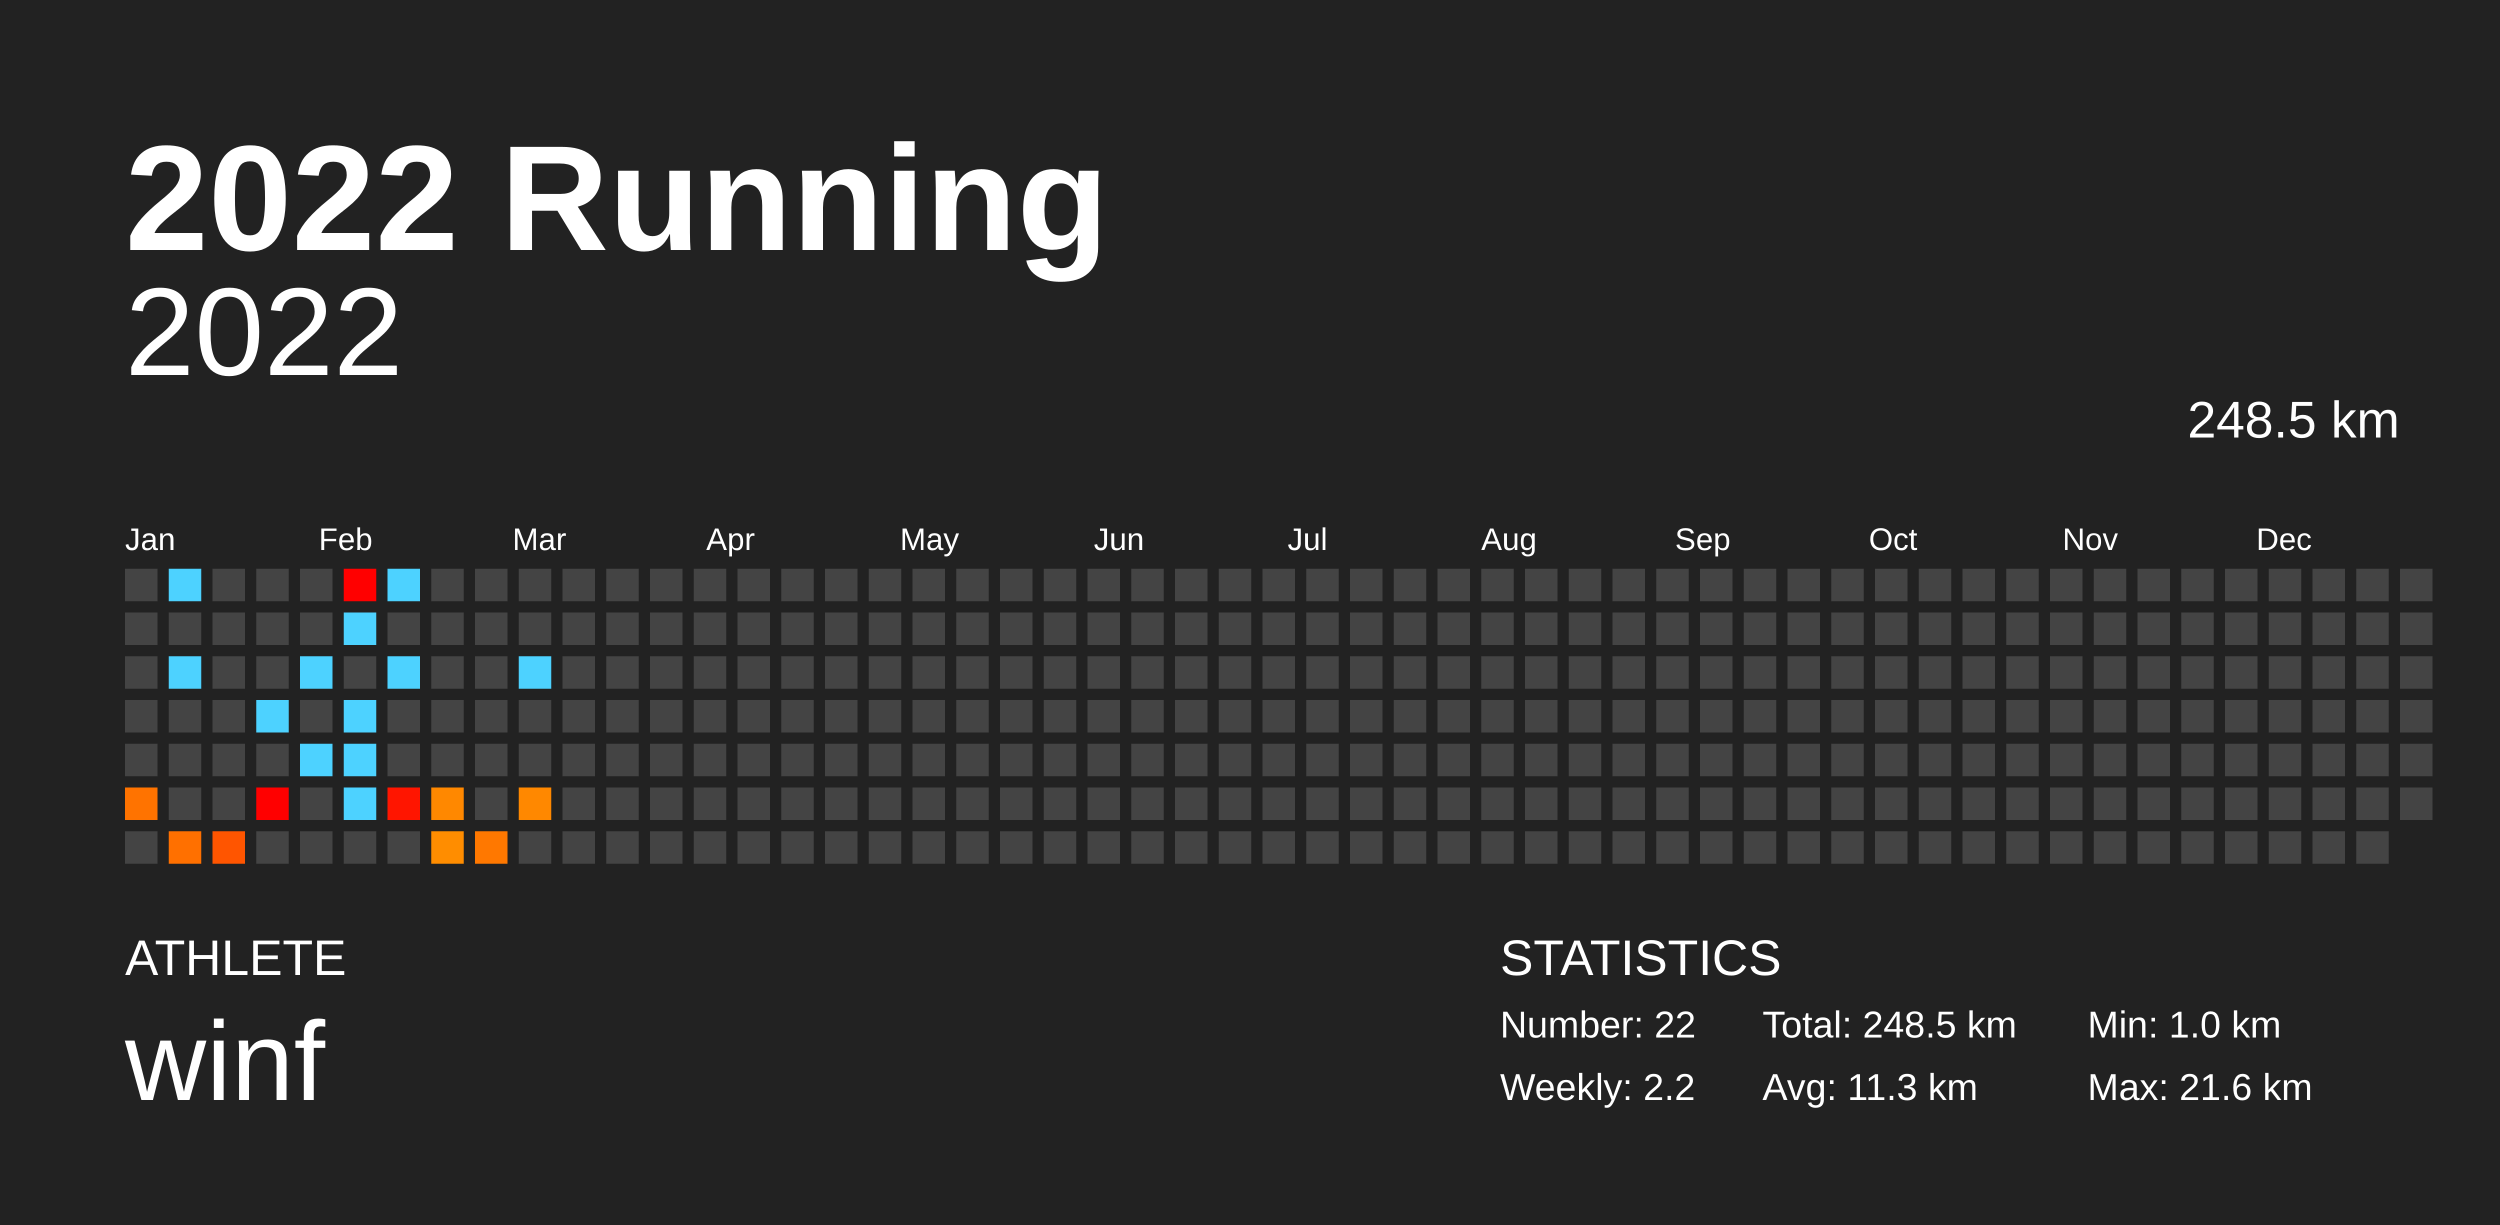
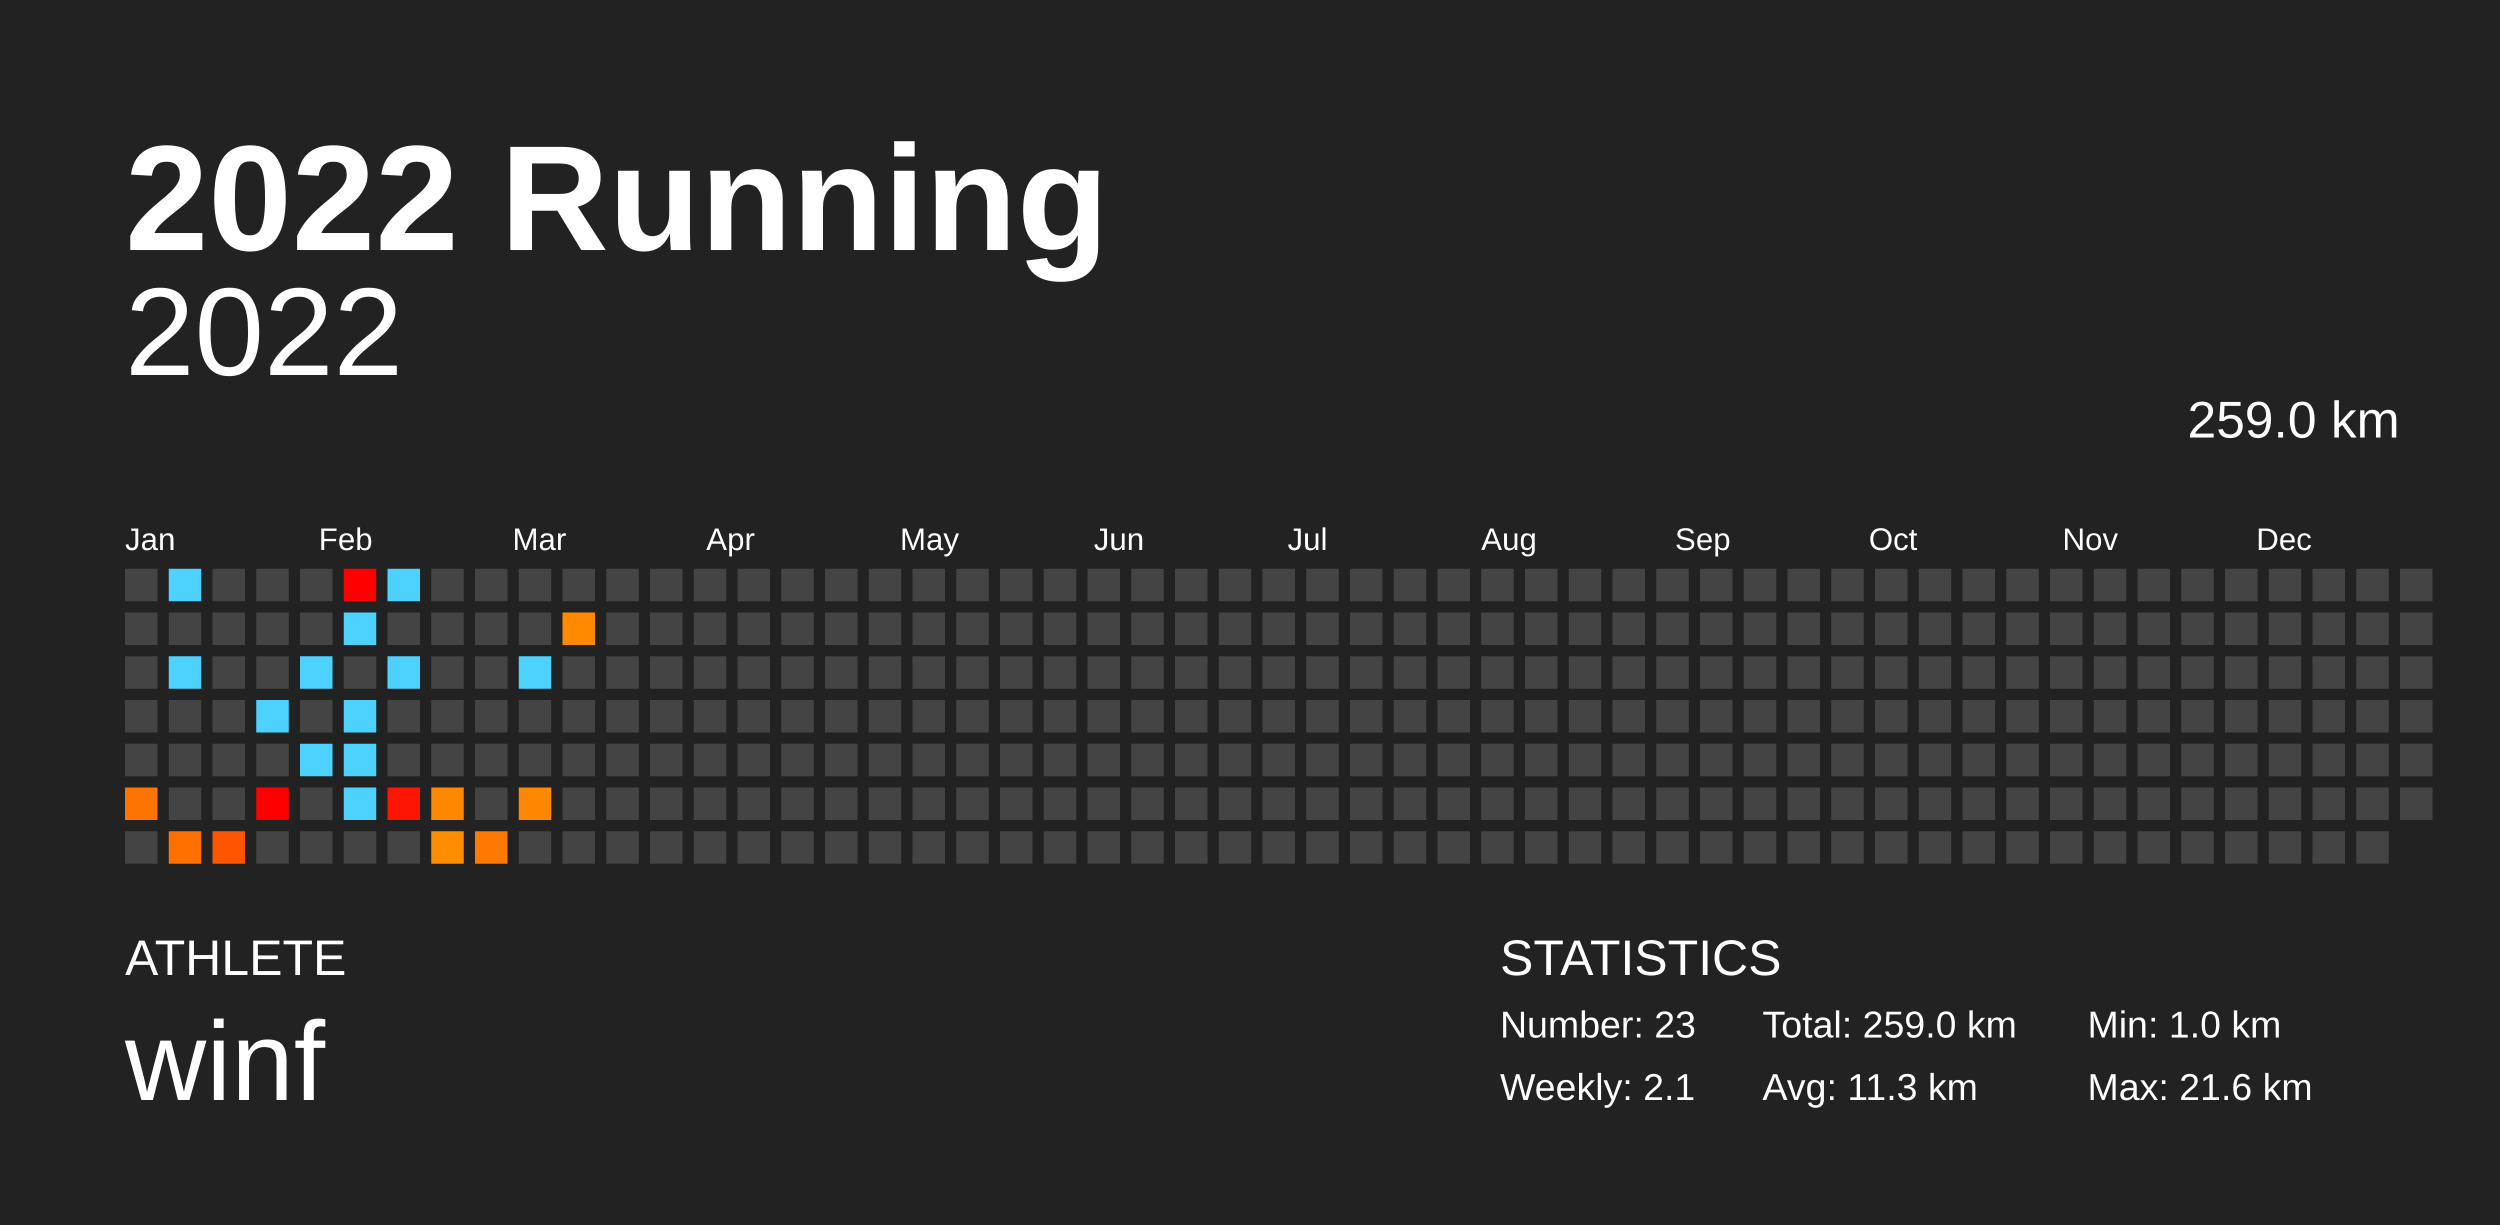
<svg xmlns="http://www.w3.org/2000/svg" baseProfile="full" height="98mm" version="1.1" viewBox="0,0,200,98" width="200mm">
  <defs />
  <rect fill="#222222" height="98" width="200" x="0" y="0" />
  <text fill="#FFFFFF" style="font-size:12px; font-family:Arial; font-weight:bold;" x="10" y="20">2022 Running</text>
  <text fill="#FFFFFF" style="font-size:4px; font-family:Arial" x="10" y="78">ATHLETE</text>
  <text fill="#FFFFFF" style="font-size:9px; font-family:Arial" x="10" y="88">winf</text>
  <text fill="#FFFFFF" style="font-size:4px; font-family:Arial" x="120" y="78">STATISTICS</text>
-   <text fill="#FFFFFF" style="font-size:3px; font-family:Arial" x="120" y="83">Number: 22</text>
-   <text fill="#FFFFFF" style="font-size:3px; font-family:Arial" x="120" y="88">Weekly: 2.2</text>
-   <text fill="#FFFFFF" style="font-size:3px; font-family:Arial" x="141" y="83">Total: 248.5 km</text>
+   <text fill="#FFFFFF" style="font-size:3px; font-family:Arial" x="120" y="83">Number: 23</text>
+   <text fill="#FFFFFF" style="font-size:3px; font-family:Arial" x="120" y="88">Weekly: 2.1</text>
+   <text fill="#FFFFFF" style="font-size:3px; font-family:Arial" x="141" y="83">Total: 259.0 km</text>
  <text fill="#FFFFFF" style="font-size:3px; font-family:Arial" x="141" y="88">Avg: 11.3 km</text>
  <text fill="#FFFFFF" style="font-size:3px; font-family:Arial" x="167" y="83">Min: 1.0 km</text>
  <text fill="#FFFFFF" style="font-size:3px; font-family:Arial" x="167" y="88">Max: 21.6 km</text>
  <text alignment-baseline="hanging" fill="#FFFFFF" style="font-size:10.0px; font-family:Arial;" x="10" y="30">2022</text>
-   <text alignment-baseline="hanging" fill="#FFFFFF" style="font-size:4.125px; font-family:Arial;" x="175" y="35">248.5 km</text>
+   <text alignment-baseline="hanging" fill="#FFFFFF" style="font-size:4.125px; font-family:Arial;" x="175" y="35">259.0 km</text>
  <text fill="#FFFFFF" style="font-size:2.5px; font-family:Arial" x="10.0" y="44">Jan</text>
  <text fill="#FFFFFF" style="font-size:2.5px; font-family:Arial" x="25.5" y="44">Feb</text>
  <text fill="#FFFFFF" style="font-size:2.5px; font-family:Arial" x="41.0" y="44">Mar</text>
  <text fill="#FFFFFF" style="font-size:2.5px; font-family:Arial" x="56.5" y="44">Apr</text>
  <text fill="#FFFFFF" style="font-size:2.5px; font-family:Arial" x="72.0" y="44">May</text>
  <text fill="#FFFFFF" style="font-size:2.5px; font-family:Arial" x="87.5" y="44">Jun</text>
  <text fill="#FFFFFF" style="font-size:2.5px; font-family:Arial" x="103.0" y="44">Jul</text>
  <text fill="#FFFFFF" style="font-size:2.5px; font-family:Arial" x="118.5" y="44">Aug</text>
  <text fill="#FFFFFF" style="font-size:2.5px; font-family:Arial" x="134.0" y="44">Sep</text>
  <text fill="#FFFFFF" style="font-size:2.5px; font-family:Arial" x="149.5" y="44">Oct</text>
  <text fill="#FFFFFF" style="font-size:2.5px; font-family:Arial" x="165.0" y="44">Nov</text>
  <text fill="#FFFFFF" style="font-size:2.5px; font-family:Arial" x="180.5" y="44">Dec</text>
  <rect fill="#444444" height="2.6" width="2.6" x="10.0" y="45.5" />
  <rect fill="#444444" height="2.6" width="2.6" x="10.0" y="49.0" />
  <rect fill="#444444" height="2.6" width="2.6" x="10.0" y="52.5" />
  <rect fill="#444444" height="2.6" width="2.6" x="10.0" y="56.0" />
  <rect fill="#444444" height="2.6" width="2.6" x="10.0" y="59.5" />
  <rect fill="#ff7300" height="2.6" width="2.6" x="10.0" y="63.0" />
  <rect fill="#444444" height="2.6" width="2.6" x="10.0" y="66.5" />
  <rect fill="#4dd2ff" height="2.6" width="2.6" x="13.5" y="45.5" />
  <rect fill="#444444" height="2.6" width="2.6" x="13.5" y="49.0" />
  <rect fill="#4dd2ff" height="2.6" width="2.6" x="13.5" y="52.5" />
  <rect fill="#444444" height="2.6" width="2.6" x="13.5" y="56.0" />
  <rect fill="#444444" height="2.6" width="2.6" x="13.5" y="59.5" />
  <rect fill="#444444" height="2.6" width="2.6" x="13.5" y="63.0" />
  <rect fill="#ff7000" height="2.6" width="2.6" x="13.5" y="66.5" />
  <rect fill="#444444" height="2.6" width="2.6" x="17.0" y="45.5" />
  <rect fill="#444444" height="2.6" width="2.6" x="17.0" y="49.0" />
  <rect fill="#444444" height="2.6" width="2.6" x="17.0" y="52.5" />
  <rect fill="#444444" height="2.6" width="2.6" x="17.0" y="56.0" />
  <rect fill="#444444" height="2.6" width="2.6" x="17.0" y="59.5" />
  <rect fill="#444444" height="2.6" width="2.6" x="17.0" y="63.0" />
  <rect fill="#ff5500" height="2.6" width="2.6" x="17.0" y="66.5" />
  <rect fill="#444444" height="2.6" width="2.6" x="20.5" y="45.5" />
  <rect fill="#444444" height="2.6" width="2.6" x="20.5" y="49.0" />
  <rect fill="#444444" height="2.6" width="2.6" x="20.5" y="52.5" />
  <rect fill="#4dd2ff" height="2.6" width="2.6" x="20.5" y="56.0" />
  <rect fill="#444444" height="2.6" width="2.6" x="20.5" y="59.5" />
  <rect fill="red" height="2.6" width="2.6" x="20.5" y="63.0" />
  <rect fill="#444444" height="2.6" width="2.6" x="20.5" y="66.5" />
  <rect fill="#444444" height="2.6" width="2.6" x="24.0" y="45.5" />
  <rect fill="#444444" height="2.6" width="2.6" x="24.0" y="49.0" />
  <rect fill="#4dd2ff" height="2.6" width="2.6" x="24.0" y="52.5" />
  <rect fill="#444444" height="2.6" width="2.6" x="24.0" y="56.0" />
  <rect fill="#4dd2ff" height="2.6" width="2.6" x="24.0" y="59.5" />
  <rect fill="#444444" height="2.6" width="2.6" x="24.0" y="63.0" />
  <rect fill="#444444" height="2.6" width="2.6" x="24.0" y="66.5" />
  <rect fill="red" height="2.6" width="2.6" x="27.5" y="45.5" />
  <rect fill="#4dd2ff" height="2.6" width="2.6" x="27.5" y="49.0" />
  <rect fill="#444444" height="2.6" width="2.6" x="27.5" y="52.5" />
  <rect fill="#4dd2ff" height="2.6" width="2.6" x="27.5" y="56.0" />
  <rect fill="#4dd2ff" height="2.6" width="2.6" x="27.5" y="59.5" />
  <rect fill="#4dd2ff" height="2.6" width="2.6" x="27.5" y="63.0" />
  <rect fill="#444444" height="2.6" width="2.6" x="27.5" y="66.5" />
  <rect fill="#4dd2ff" height="2.6" width="2.6" x="31.0" y="45.5" />
  <rect fill="#444444" height="2.6" width="2.6" x="31.0" y="49.0" />
  <rect fill="#4dd2ff" height="2.6" width="2.6" x="31.0" y="52.5" />
  <rect fill="#444444" height="2.6" width="2.6" x="31.0" y="56.0" />
  <rect fill="#444444" height="2.6" width="2.6" x="31.0" y="59.5" />
  <rect fill="#ff1500" height="2.6" width="2.6" x="31.0" y="63.0" />
  <rect fill="#444444" height="2.6" width="2.6" x="31.0" y="66.5" />
  <rect fill="#444444" height="2.6" width="2.6" x="34.5" y="45.5" />
  <rect fill="#444444" height="2.6" width="2.6" x="34.5" y="49.0" />
  <rect fill="#444444" height="2.6" width="2.6" x="34.5" y="52.5" />
  <rect fill="#444444" height="2.6" width="2.6" x="34.5" y="56.0" />
  <rect fill="#444444" height="2.6" width="2.6" x="34.5" y="59.5" />
  <rect fill="#ff8800" height="2.6" width="2.6" x="34.5" y="63.0" />
  <rect fill="#ff8d00" height="2.6" width="2.6" x="34.5" y="66.5" />
  <rect fill="#444444" height="2.6" width="2.6" x="38.0" y="45.5" />
  <rect fill="#444444" height="2.6" width="2.6" x="38.0" y="49.0" />
  <rect fill="#444444" height="2.6" width="2.6" x="38.0" y="52.5" />
  <rect fill="#444444" height="2.6" width="2.6" x="38.0" y="56.0" />
  <rect fill="#444444" height="2.6" width="2.6" x="38.0" y="59.5" />
  <rect fill="#444444" height="2.6" width="2.6" x="38.0" y="63.0" />
  <rect fill="#ff7800" height="2.6" width="2.6" x="38.0" y="66.5" />
  <rect fill="#444444" height="2.6" width="2.6" x="41.5" y="45.5" />
  <rect fill="#444444" height="2.6" width="2.6" x="41.5" y="49.0" />
  <rect fill="#4dd2ff" height="2.6" width="2.6" x="41.5" y="52.5" />
  <rect fill="#444444" height="2.6" width="2.6" x="41.5" y="56.0" />
  <rect fill="#444444" height="2.6" width="2.6" x="41.5" y="59.5" />
  <rect fill="#ff8800" height="2.6" width="2.6" x="41.5" y="63.0" />
  <rect fill="#444444" height="2.6" width="2.6" x="41.5" y="66.5" />
  <rect fill="#444444" height="2.6" width="2.6" x="45.0" y="45.5" />
-   <rect fill="#444444" height="2.6" width="2.6" x="45.0" y="49.0" />
+   <rect fill="#ff8a00" height="2.6" width="2.6" x="45.0" y="49.0" />
  <rect fill="#444444" height="2.6" width="2.6" x="45.0" y="52.5" />
  <rect fill="#444444" height="2.6" width="2.6" x="45.0" y="56.0" />
  <rect fill="#444444" height="2.6" width="2.6" x="45.0" y="59.5" />
  <rect fill="#444444" height="2.6" width="2.6" x="45.0" y="63.0" />
  <rect fill="#444444" height="2.6" width="2.6" x="45.0" y="66.5" />
  <rect fill="#444444" height="2.6" width="2.6" x="48.5" y="45.5" />
  <rect fill="#444444" height="2.6" width="2.6" x="48.5" y="49.0" />
  <rect fill="#444444" height="2.6" width="2.6" x="48.5" y="52.5" />
  <rect fill="#444444" height="2.6" width="2.6" x="48.5" y="56.0" />
  <rect fill="#444444" height="2.6" width="2.6" x="48.5" y="59.5" />
  <rect fill="#444444" height="2.6" width="2.6" x="48.5" y="63.0" />
  <rect fill="#444444" height="2.6" width="2.6" x="48.5" y="66.5" />
  <rect fill="#444444" height="2.6" width="2.6" x="52.0" y="45.5" />
  <rect fill="#444444" height="2.6" width="2.6" x="52.0" y="49.0" />
  <rect fill="#444444" height="2.6" width="2.6" x="52.0" y="52.5" />
  <rect fill="#444444" height="2.6" width="2.6" x="52.0" y="56.0" />
  <rect fill="#444444" height="2.6" width="2.6" x="52.0" y="59.5" />
  <rect fill="#444444" height="2.6" width="2.6" x="52.0" y="63.0" />
  <rect fill="#444444" height="2.6" width="2.6" x="52.0" y="66.5" />
  <rect fill="#444444" height="2.6" width="2.6" x="55.5" y="45.5" />
  <rect fill="#444444" height="2.6" width="2.6" x="55.5" y="49.0" />
  <rect fill="#444444" height="2.6" width="2.6" x="55.5" y="52.5" />
  <rect fill="#444444" height="2.6" width="2.6" x="55.5" y="56.0" />
  <rect fill="#444444" height="2.6" width="2.6" x="55.5" y="59.5" />
  <rect fill="#444444" height="2.6" width="2.6" x="55.5" y="63.0" />
  <rect fill="#444444" height="2.6" width="2.6" x="55.5" y="66.5" />
  <rect fill="#444444" height="2.6" width="2.6" x="59.0" y="45.5" />
  <rect fill="#444444" height="2.6" width="2.6" x="59.0" y="49.0" />
  <rect fill="#444444" height="2.6" width="2.6" x="59.0" y="52.5" />
  <rect fill="#444444" height="2.6" width="2.6" x="59.0" y="56.0" />
  <rect fill="#444444" height="2.6" width="2.6" x="59.0" y="59.5" />
  <rect fill="#444444" height="2.6" width="2.6" x="59.0" y="63.0" />
  <rect fill="#444444" height="2.6" width="2.6" x="59.0" y="66.5" />
  <rect fill="#444444" height="2.6" width="2.6" x="62.5" y="45.5" />
  <rect fill="#444444" height="2.6" width="2.6" x="62.5" y="49.0" />
  <rect fill="#444444" height="2.6" width="2.6" x="62.5" y="52.5" />
  <rect fill="#444444" height="2.6" width="2.6" x="62.5" y="56.0" />
  <rect fill="#444444" height="2.6" width="2.6" x="62.5" y="59.5" />
  <rect fill="#444444" height="2.6" width="2.6" x="62.5" y="63.0" />
  <rect fill="#444444" height="2.6" width="2.6" x="62.5" y="66.5" />
  <rect fill="#444444" height="2.6" width="2.6" x="66.0" y="45.5" />
  <rect fill="#444444" height="2.6" width="2.6" x="66.0" y="49.0" />
  <rect fill="#444444" height="2.6" width="2.6" x="66.0" y="52.5" />
  <rect fill="#444444" height="2.6" width="2.6" x="66.0" y="56.0" />
  <rect fill="#444444" height="2.6" width="2.6" x="66.0" y="59.5" />
  <rect fill="#444444" height="2.6" width="2.6" x="66.0" y="63.0" />
  <rect fill="#444444" height="2.6" width="2.6" x="66.0" y="66.5" />
  <rect fill="#444444" height="2.6" width="2.6" x="69.5" y="45.5" />
  <rect fill="#444444" height="2.6" width="2.6" x="69.5" y="49.0" />
  <rect fill="#444444" height="2.6" width="2.6" x="69.5" y="52.5" />
  <rect fill="#444444" height="2.6" width="2.6" x="69.5" y="56.0" />
  <rect fill="#444444" height="2.6" width="2.6" x="69.5" y="59.5" />
  <rect fill="#444444" height="2.6" width="2.6" x="69.5" y="63.0" />
  <rect fill="#444444" height="2.6" width="2.6" x="69.5" y="66.5" />
  <rect fill="#444444" height="2.6" width="2.6" x="73.0" y="45.5" />
  <rect fill="#444444" height="2.6" width="2.6" x="73.0" y="49.0" />
  <rect fill="#444444" height="2.6" width="2.6" x="73.0" y="52.5" />
  <rect fill="#444444" height="2.6" width="2.6" x="73.0" y="56.0" />
  <rect fill="#444444" height="2.6" width="2.6" x="73.0" y="59.5" />
  <rect fill="#444444" height="2.6" width="2.6" x="73.0" y="63.0" />
  <rect fill="#444444" height="2.6" width="2.6" x="73.0" y="66.5" />
  <rect fill="#444444" height="2.6" width="2.6" x="76.5" y="45.5" />
  <rect fill="#444444" height="2.6" width="2.6" x="76.5" y="49.0" />
  <rect fill="#444444" height="2.6" width="2.6" x="76.5" y="52.5" />
  <rect fill="#444444" height="2.6" width="2.6" x="76.5" y="56.0" />
  <rect fill="#444444" height="2.6" width="2.6" x="76.5" y="59.5" />
  <rect fill="#444444" height="2.6" width="2.6" x="76.5" y="63.0" />
  <rect fill="#444444" height="2.6" width="2.6" x="76.5" y="66.5" />
  <rect fill="#444444" height="2.6" width="2.6" x="80.0" y="45.5" />
  <rect fill="#444444" height="2.6" width="2.6" x="80.0" y="49.0" />
  <rect fill="#444444" height="2.6" width="2.6" x="80.0" y="52.5" />
  <rect fill="#444444" height="2.6" width="2.6" x="80.0" y="56.0" />
  <rect fill="#444444" height="2.6" width="2.6" x="80.0" y="59.5" />
  <rect fill="#444444" height="2.6" width="2.6" x="80.0" y="63.0" />
  <rect fill="#444444" height="2.6" width="2.6" x="80.0" y="66.5" />
  <rect fill="#444444" height="2.6" width="2.6" x="83.5" y="45.5" />
  <rect fill="#444444" height="2.6" width="2.6" x="83.5" y="49.0" />
  <rect fill="#444444" height="2.6" width="2.6" x="83.5" y="52.5" />
  <rect fill="#444444" height="2.6" width="2.6" x="83.5" y="56.0" />
  <rect fill="#444444" height="2.6" width="2.6" x="83.5" y="59.5" />
  <rect fill="#444444" height="2.6" width="2.6" x="83.5" y="63.0" />
  <rect fill="#444444" height="2.6" width="2.6" x="83.5" y="66.5" />
  <rect fill="#444444" height="2.6" width="2.6" x="87.0" y="45.5" />
  <rect fill="#444444" height="2.6" width="2.6" x="87.0" y="49.0" />
  <rect fill="#444444" height="2.6" width="2.6" x="87.0" y="52.5" />
  <rect fill="#444444" height="2.6" width="2.6" x="87.0" y="56.0" />
  <rect fill="#444444" height="2.6" width="2.6" x="87.0" y="59.5" />
  <rect fill="#444444" height="2.6" width="2.6" x="87.0" y="63.0" />
  <rect fill="#444444" height="2.6" width="2.6" x="87.0" y="66.5" />
  <rect fill="#444444" height="2.6" width="2.6" x="90.5" y="45.5" />
  <rect fill="#444444" height="2.6" width="2.6" x="90.5" y="49.0" />
  <rect fill="#444444" height="2.6" width="2.6" x="90.5" y="52.5" />
  <rect fill="#444444" height="2.6" width="2.6" x="90.5" y="56.0" />
  <rect fill="#444444" height="2.6" width="2.6" x="90.5" y="59.5" />
  <rect fill="#444444" height="2.6" width="2.6" x="90.5" y="63.0" />
  <rect fill="#444444" height="2.6" width="2.6" x="90.5" y="66.5" />
  <rect fill="#444444" height="2.6" width="2.6" x="94.0" y="45.5" />
  <rect fill="#444444" height="2.6" width="2.6" x="94.0" y="49.0" />
  <rect fill="#444444" height="2.6" width="2.6" x="94.0" y="52.5" />
  <rect fill="#444444" height="2.6" width="2.6" x="94.0" y="56.0" />
  <rect fill="#444444" height="2.6" width="2.6" x="94.0" y="59.5" />
  <rect fill="#444444" height="2.6" width="2.6" x="94.0" y="63.0" />
  <rect fill="#444444" height="2.6" width="2.6" x="94.0" y="66.5" />
  <rect fill="#444444" height="2.6" width="2.6" x="97.5" y="45.5" />
  <rect fill="#444444" height="2.6" width="2.6" x="97.5" y="49.0" />
  <rect fill="#444444" height="2.6" width="2.6" x="97.5" y="52.5" />
  <rect fill="#444444" height="2.6" width="2.6" x="97.5" y="56.0" />
  <rect fill="#444444" height="2.6" width="2.6" x="97.5" y="59.5" />
  <rect fill="#444444" height="2.6" width="2.6" x="97.5" y="63.0" />
  <rect fill="#444444" height="2.6" width="2.6" x="97.5" y="66.5" />
  <rect fill="#444444" height="2.6" width="2.6" x="101.0" y="45.5" />
  <rect fill="#444444" height="2.6" width="2.6" x="101.0" y="49.0" />
  <rect fill="#444444" height="2.6" width="2.6" x="101.0" y="52.5" />
  <rect fill="#444444" height="2.6" width="2.6" x="101.0" y="56.0" />
  <rect fill="#444444" height="2.6" width="2.6" x="101.0" y="59.5" />
  <rect fill="#444444" height="2.6" width="2.6" x="101.0" y="63.0" />
  <rect fill="#444444" height="2.6" width="2.6" x="101.0" y="66.5" />
  <rect fill="#444444" height="2.6" width="2.6" x="104.5" y="45.5" />
  <rect fill="#444444" height="2.6" width="2.6" x="104.5" y="49.0" />
  <rect fill="#444444" height="2.6" width="2.6" x="104.5" y="52.5" />
  <rect fill="#444444" height="2.6" width="2.6" x="104.5" y="56.0" />
  <rect fill="#444444" height="2.6" width="2.6" x="104.5" y="59.5" />
  <rect fill="#444444" height="2.6" width="2.6" x="104.5" y="63.0" />
  <rect fill="#444444" height="2.6" width="2.6" x="104.5" y="66.5" />
  <rect fill="#444444" height="2.6" width="2.6" x="108.0" y="45.5" />
  <rect fill="#444444" height="2.6" width="2.6" x="108.0" y="49.0" />
  <rect fill="#444444" height="2.6" width="2.6" x="108.0" y="52.5" />
  <rect fill="#444444" height="2.6" width="2.6" x="108.0" y="56.0" />
  <rect fill="#444444" height="2.6" width="2.6" x="108.0" y="59.5" />
  <rect fill="#444444" height="2.6" width="2.6" x="108.0" y="63.0" />
  <rect fill="#444444" height="2.6" width="2.6" x="108.0" y="66.5" />
  <rect fill="#444444" height="2.6" width="2.6" x="111.5" y="45.5" />
  <rect fill="#444444" height="2.6" width="2.6" x="111.5" y="49.0" />
  <rect fill="#444444" height="2.6" width="2.6" x="111.5" y="52.5" />
  <rect fill="#444444" height="2.6" width="2.6" x="111.5" y="56.0" />
  <rect fill="#444444" height="2.6" width="2.6" x="111.5" y="59.5" />
  <rect fill="#444444" height="2.6" width="2.6" x="111.5" y="63.0" />
  <rect fill="#444444" height="2.6" width="2.6" x="111.5" y="66.5" />
  <rect fill="#444444" height="2.6" width="2.6" x="115.0" y="45.5" />
  <rect fill="#444444" height="2.6" width="2.6" x="115.0" y="49.0" />
  <rect fill="#444444" height="2.6" width="2.6" x="115.0" y="52.5" />
  <rect fill="#444444" height="2.6" width="2.6" x="115.0" y="56.0" />
  <rect fill="#444444" height="2.6" width="2.6" x="115.0" y="59.5" />
  <rect fill="#444444" height="2.6" width="2.6" x="115.0" y="63.0" />
  <rect fill="#444444" height="2.6" width="2.6" x="115.0" y="66.5" />
  <rect fill="#444444" height="2.6" width="2.6" x="118.5" y="45.5" />
  <rect fill="#444444" height="2.6" width="2.6" x="118.5" y="49.0" />
  <rect fill="#444444" height="2.6" width="2.6" x="118.5" y="52.5" />
  <rect fill="#444444" height="2.6" width="2.6" x="118.5" y="56.0" />
  <rect fill="#444444" height="2.6" width="2.6" x="118.5" y="59.5" />
  <rect fill="#444444" height="2.6" width="2.6" x="118.5" y="63.0" />
  <rect fill="#444444" height="2.6" width="2.6" x="118.5" y="66.5" />
  <rect fill="#444444" height="2.6" width="2.6" x="122.0" y="45.5" />
  <rect fill="#444444" height="2.6" width="2.6" x="122.0" y="49.0" />
  <rect fill="#444444" height="2.6" width="2.6" x="122.0" y="52.5" />
  <rect fill="#444444" height="2.6" width="2.6" x="122.0" y="56.0" />
  <rect fill="#444444" height="2.6" width="2.6" x="122.0" y="59.5" />
  <rect fill="#444444" height="2.6" width="2.6" x="122.0" y="63.0" />
  <rect fill="#444444" height="2.6" width="2.6" x="122.0" y="66.5" />
  <rect fill="#444444" height="2.6" width="2.6" x="125.5" y="45.5" />
  <rect fill="#444444" height="2.6" width="2.6" x="125.5" y="49.0" />
  <rect fill="#444444" height="2.6" width="2.6" x="125.5" y="52.5" />
  <rect fill="#444444" height="2.6" width="2.6" x="125.5" y="56.0" />
  <rect fill="#444444" height="2.6" width="2.6" x="125.5" y="59.5" />
  <rect fill="#444444" height="2.6" width="2.6" x="125.5" y="63.0" />
  <rect fill="#444444" height="2.6" width="2.6" x="125.5" y="66.5" />
  <rect fill="#444444" height="2.6" width="2.6" x="129.0" y="45.5" />
  <rect fill="#444444" height="2.6" width="2.6" x="129.0" y="49.0" />
  <rect fill="#444444" height="2.6" width="2.6" x="129.0" y="52.5" />
  <rect fill="#444444" height="2.6" width="2.6" x="129.0" y="56.0" />
  <rect fill="#444444" height="2.6" width="2.6" x="129.0" y="59.5" />
  <rect fill="#444444" height="2.6" width="2.6" x="129.0" y="63.0" />
  <rect fill="#444444" height="2.6" width="2.6" x="129.0" y="66.5" />
  <rect fill="#444444" height="2.6" width="2.6" x="132.5" y="45.5" />
  <rect fill="#444444" height="2.6" width="2.6" x="132.5" y="49.0" />
  <rect fill="#444444" height="2.6" width="2.6" x="132.5" y="52.5" />
  <rect fill="#444444" height="2.6" width="2.6" x="132.5" y="56.0" />
  <rect fill="#444444" height="2.6" width="2.6" x="132.5" y="59.5" />
  <rect fill="#444444" height="2.6" width="2.6" x="132.5" y="63.0" />
  <rect fill="#444444" height="2.6" width="2.6" x="132.5" y="66.5" />
  <rect fill="#444444" height="2.6" width="2.6" x="136.0" y="45.5" />
  <rect fill="#444444" height="2.6" width="2.6" x="136.0" y="49.0" />
  <rect fill="#444444" height="2.6" width="2.6" x="136.0" y="52.5" />
  <rect fill="#444444" height="2.6" width="2.6" x="136.0" y="56.0" />
  <rect fill="#444444" height="2.6" width="2.6" x="136.0" y="59.5" />
  <rect fill="#444444" height="2.6" width="2.6" x="136.0" y="63.0" />
  <rect fill="#444444" height="2.6" width="2.6" x="136.0" y="66.5" />
  <rect fill="#444444" height="2.6" width="2.6" x="139.5" y="45.5" />
  <rect fill="#444444" height="2.6" width="2.6" x="139.5" y="49.0" />
  <rect fill="#444444" height="2.6" width="2.6" x="139.5" y="52.5" />
  <rect fill="#444444" height="2.6" width="2.6" x="139.5" y="56.0" />
  <rect fill="#444444" height="2.6" width="2.6" x="139.5" y="59.5" />
  <rect fill="#444444" height="2.6" width="2.6" x="139.5" y="63.0" />
  <rect fill="#444444" height="2.6" width="2.6" x="139.5" y="66.5" />
  <rect fill="#444444" height="2.6" width="2.6" x="143.0" y="45.5" />
  <rect fill="#444444" height="2.6" width="2.6" x="143.0" y="49.0" />
  <rect fill="#444444" height="2.6" width="2.6" x="143.0" y="52.5" />
  <rect fill="#444444" height="2.6" width="2.6" x="143.0" y="56.0" />
  <rect fill="#444444" height="2.6" width="2.6" x="143.0" y="59.5" />
  <rect fill="#444444" height="2.6" width="2.6" x="143.0" y="63.0" />
  <rect fill="#444444" height="2.6" width="2.6" x="143.0" y="66.5" />
  <rect fill="#444444" height="2.6" width="2.6" x="146.5" y="45.5" />
  <rect fill="#444444" height="2.6" width="2.6" x="146.5" y="49.0" />
  <rect fill="#444444" height="2.6" width="2.6" x="146.5" y="52.5" />
  <rect fill="#444444" height="2.6" width="2.6" x="146.5" y="56.0" />
  <rect fill="#444444" height="2.6" width="2.6" x="146.5" y="59.5" />
  <rect fill="#444444" height="2.6" width="2.6" x="146.5" y="63.0" />
  <rect fill="#444444" height="2.6" width="2.6" x="146.5" y="66.5" />
  <rect fill="#444444" height="2.6" width="2.6" x="150.0" y="45.5" />
  <rect fill="#444444" height="2.6" width="2.6" x="150.0" y="49.0" />
  <rect fill="#444444" height="2.6" width="2.6" x="150.0" y="52.5" />
  <rect fill="#444444" height="2.6" width="2.6" x="150.0" y="56.0" />
  <rect fill="#444444" height="2.6" width="2.6" x="150.0" y="59.5" />
  <rect fill="#444444" height="2.6" width="2.6" x="150.0" y="63.0" />
  <rect fill="#444444" height="2.6" width="2.6" x="150.0" y="66.5" />
  <rect fill="#444444" height="2.6" width="2.6" x="153.5" y="45.5" />
  <rect fill="#444444" height="2.6" width="2.6" x="153.5" y="49.0" />
  <rect fill="#444444" height="2.6" width="2.6" x="153.5" y="52.5" />
  <rect fill="#444444" height="2.6" width="2.6" x="153.5" y="56.0" />
  <rect fill="#444444" height="2.6" width="2.6" x="153.5" y="59.5" />
  <rect fill="#444444" height="2.6" width="2.6" x="153.5" y="63.0" />
  <rect fill="#444444" height="2.6" width="2.6" x="153.5" y="66.5" />
  <rect fill="#444444" height="2.6" width="2.6" x="157.0" y="45.5" />
  <rect fill="#444444" height="2.6" width="2.6" x="157.0" y="49.0" />
  <rect fill="#444444" height="2.6" width="2.6" x="157.0" y="52.5" />
  <rect fill="#444444" height="2.6" width="2.6" x="157.0" y="56.0" />
  <rect fill="#444444" height="2.6" width="2.6" x="157.0" y="59.5" />
  <rect fill="#444444" height="2.6" width="2.6" x="157.0" y="63.0" />
  <rect fill="#444444" height="2.6" width="2.6" x="157.0" y="66.5" />
  <rect fill="#444444" height="2.6" width="2.6" x="160.5" y="45.5" />
  <rect fill="#444444" height="2.6" width="2.6" x="160.5" y="49.0" />
  <rect fill="#444444" height="2.6" width="2.6" x="160.5" y="52.5" />
  <rect fill="#444444" height="2.6" width="2.6" x="160.5" y="56.0" />
  <rect fill="#444444" height="2.6" width="2.6" x="160.5" y="59.5" />
  <rect fill="#444444" height="2.6" width="2.6" x="160.5" y="63.0" />
  <rect fill="#444444" height="2.6" width="2.6" x="160.5" y="66.5" />
  <rect fill="#444444" height="2.6" width="2.6" x="164.0" y="45.5" />
  <rect fill="#444444" height="2.6" width="2.6" x="164.0" y="49.0" />
  <rect fill="#444444" height="2.6" width="2.6" x="164.0" y="52.5" />
  <rect fill="#444444" height="2.6" width="2.6" x="164.0" y="56.0" />
  <rect fill="#444444" height="2.6" width="2.6" x="164.0" y="59.5" />
  <rect fill="#444444" height="2.6" width="2.6" x="164.0" y="63.0" />
  <rect fill="#444444" height="2.6" width="2.6" x="164.0" y="66.5" />
  <rect fill="#444444" height="2.6" width="2.6" x="167.5" y="45.5" />
  <rect fill="#444444" height="2.6" width="2.6" x="167.5" y="49.0" />
  <rect fill="#444444" height="2.6" width="2.6" x="167.5" y="52.5" />
  <rect fill="#444444" height="2.6" width="2.6" x="167.5" y="56.0" />
  <rect fill="#444444" height="2.6" width="2.6" x="167.5" y="59.5" />
  <rect fill="#444444" height="2.6" width="2.6" x="167.5" y="63.0" />
  <rect fill="#444444" height="2.6" width="2.6" x="167.5" y="66.5" />
  <rect fill="#444444" height="2.6" width="2.6" x="171.0" y="45.5" />
  <rect fill="#444444" height="2.6" width="2.6" x="171.0" y="49.0" />
  <rect fill="#444444" height="2.6" width="2.6" x="171.0" y="52.5" />
  <rect fill="#444444" height="2.6" width="2.6" x="171.0" y="56.0" />
  <rect fill="#444444" height="2.6" width="2.6" x="171.0" y="59.5" />
  <rect fill="#444444" height="2.6" width="2.6" x="171.0" y="63.0" />
  <rect fill="#444444" height="2.6" width="2.6" x="171.0" y="66.5" />
  <rect fill="#444444" height="2.6" width="2.6" x="174.5" y="45.5" />
  <rect fill="#444444" height="2.6" width="2.6" x="174.5" y="49.0" />
  <rect fill="#444444" height="2.6" width="2.6" x="174.5" y="52.5" />
  <rect fill="#444444" height="2.6" width="2.6" x="174.5" y="56.0" />
  <rect fill="#444444" height="2.6" width="2.6" x="174.5" y="59.5" />
  <rect fill="#444444" height="2.6" width="2.6" x="174.5" y="63.0" />
  <rect fill="#444444" height="2.6" width="2.6" x="174.5" y="66.5" />
  <rect fill="#444444" height="2.6" width="2.6" x="178.0" y="45.5" />
  <rect fill="#444444" height="2.6" width="2.6" x="178.0" y="49.0" />
  <rect fill="#444444" height="2.6" width="2.6" x="178.0" y="52.5" />
  <rect fill="#444444" height="2.6" width="2.6" x="178.0" y="56.0" />
  <rect fill="#444444" height="2.6" width="2.6" x="178.0" y="59.5" />
  <rect fill="#444444" height="2.6" width="2.6" x="178.0" y="63.0" />
  <rect fill="#444444" height="2.6" width="2.6" x="178.0" y="66.5" />
  <rect fill="#444444" height="2.6" width="2.6" x="181.5" y="45.5" />
  <rect fill="#444444" height="2.6" width="2.6" x="181.5" y="49.0" />
  <rect fill="#444444" height="2.6" width="2.6" x="181.5" y="52.5" />
  <rect fill="#444444" height="2.6" width="2.6" x="181.5" y="56.0" />
  <rect fill="#444444" height="2.6" width="2.6" x="181.5" y="59.5" />
  <rect fill="#444444" height="2.6" width="2.6" x="181.5" y="63.0" />
  <rect fill="#444444" height="2.6" width="2.6" x="181.5" y="66.5" />
  <rect fill="#444444" height="2.6" width="2.6" x="185.0" y="45.5" />
  <rect fill="#444444" height="2.6" width="2.6" x="185.0" y="49.0" />
  <rect fill="#444444" height="2.6" width="2.6" x="185.0" y="52.5" />
  <rect fill="#444444" height="2.6" width="2.6" x="185.0" y="56.0" />
  <rect fill="#444444" height="2.6" width="2.6" x="185.0" y="59.5" />
  <rect fill="#444444" height="2.6" width="2.6" x="185.0" y="63.0" />
  <rect fill="#444444" height="2.6" width="2.6" x="185.0" y="66.5" />
  <rect fill="#444444" height="2.6" width="2.6" x="188.5" y="45.5" />
  <rect fill="#444444" height="2.6" width="2.6" x="188.5" y="49.0" />
  <rect fill="#444444" height="2.6" width="2.6" x="188.5" y="52.5" />
  <rect fill="#444444" height="2.6" width="2.6" x="188.5" y="56.0" />
  <rect fill="#444444" height="2.6" width="2.6" x="188.5" y="59.5" />
  <rect fill="#444444" height="2.6" width="2.6" x="188.5" y="63.0" />
  <rect fill="#444444" height="2.6" width="2.6" x="188.5" y="66.5" />
  <rect fill="#444444" height="2.6" width="2.6" x="192.0" y="45.5" />
  <rect fill="#444444" height="2.6" width="2.6" x="192.0" y="49.0" />
  <rect fill="#444444" height="2.6" width="2.6" x="192.0" y="52.5" />
  <rect fill="#444444" height="2.6" width="2.6" x="192.0" y="56.0" />
  <rect fill="#444444" height="2.6" width="2.6" x="192.0" y="59.5" />
  <rect fill="#444444" height="2.6" width="2.6" x="192.0" y="63.0" />
</svg>
